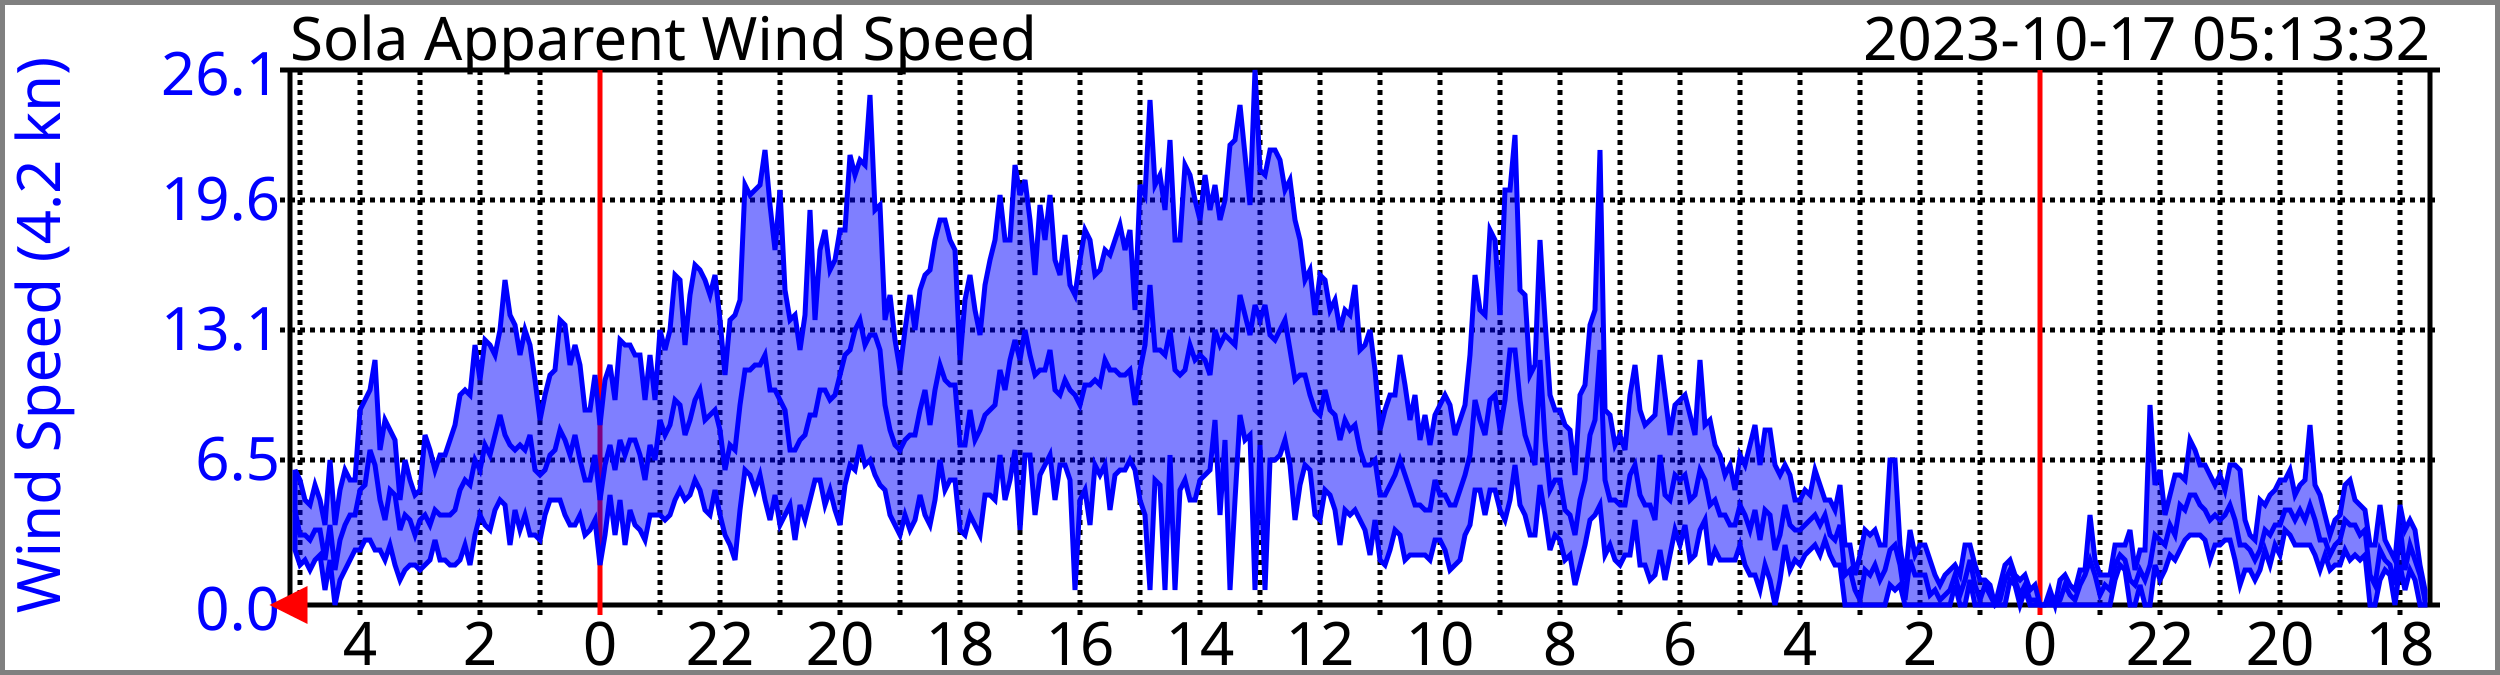
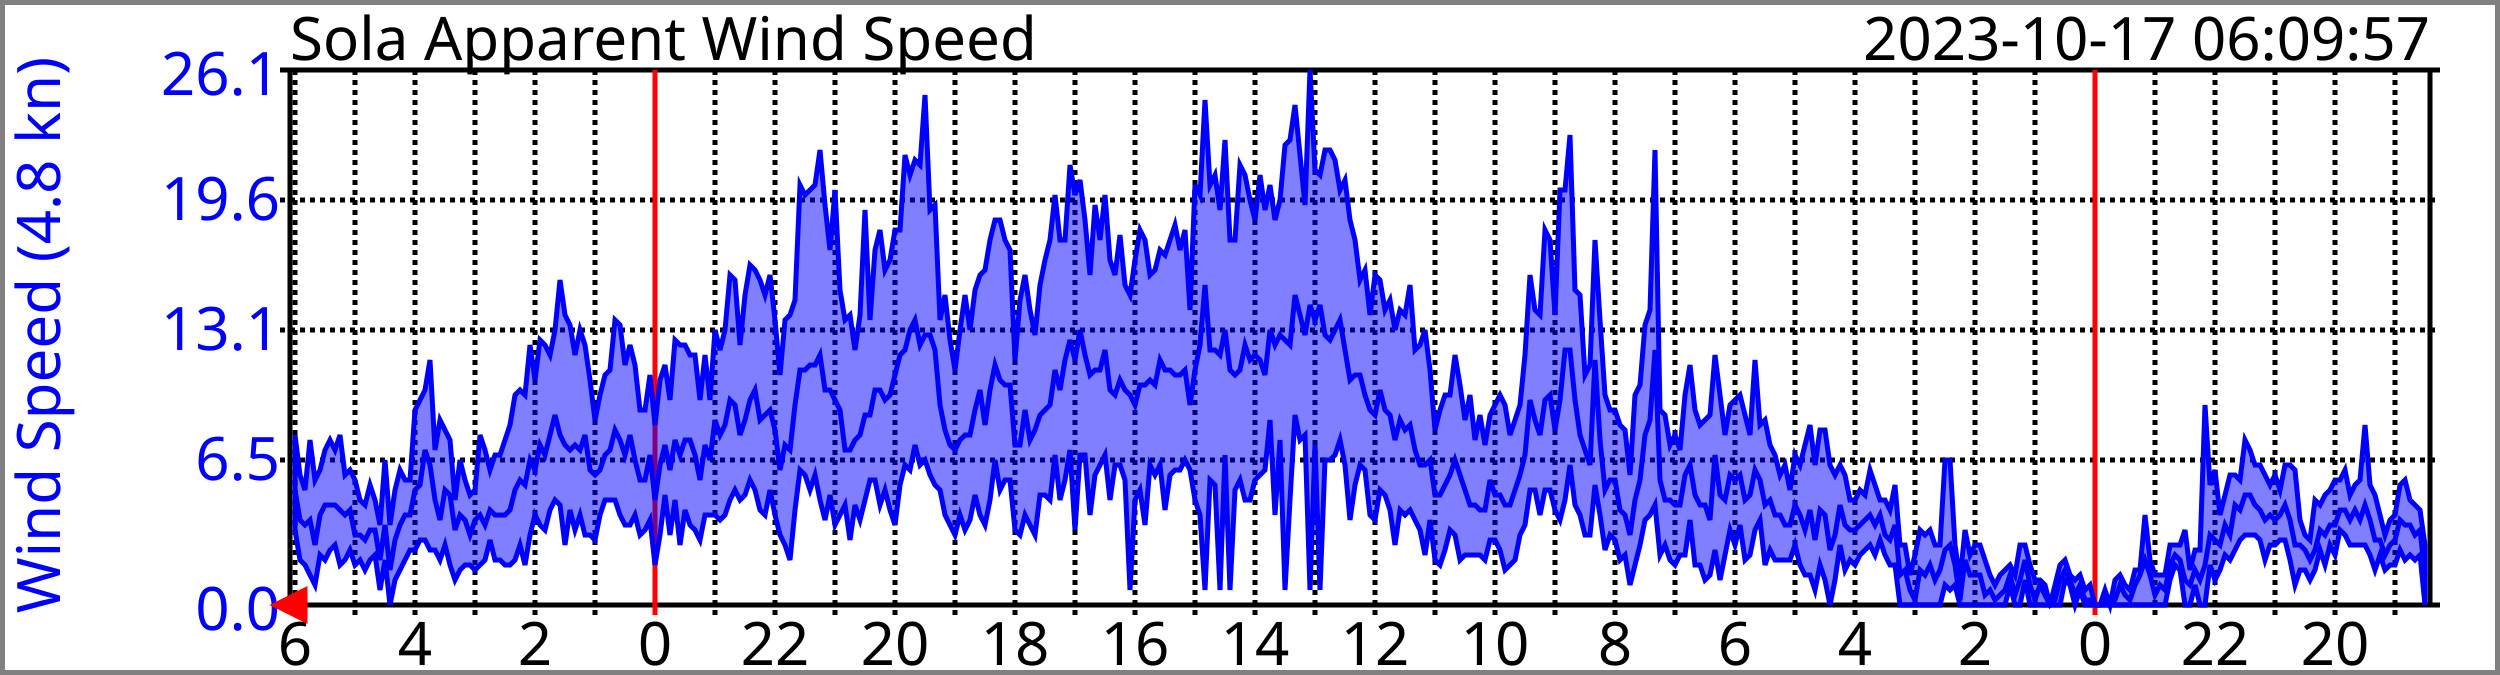
<svg xmlns="http://www.w3.org/2000/svg" width="500" height="135">
  <style>
		text { font-family: sans-serif; font-size: 12px; fill: black; }
		line { stroke: black; }
		polygon { fill-opacity: 0.5; }
	</style>
  <rect style="fill-opacity:0;stroke:grey;stroke-width:2" width="500" height="135" />
  <text x="58" y="12">Sola Apparent Wind Speed</text>
-   <text style="text-anchor:end" x="486" y="12">2023-10-17 05:13:32</text>
-   <text style="fill:blue;text-anchor:middle" x="12" y="67" transform="rotate(270 12,67)">Wind Speed (4.2 kn)</text>
+   <text style="text-anchor:end" x="486" y="12">2023-10-17 06:09:57</text>
+   <text style="fill:blue;text-anchor:middle" x="12" y="67" transform="rotate(270 12,67)">Wind Speed (4.8 kn)</text>
  <line x1="56" y1="14" x2="488" y2="14" />
  <text style="fill:blue;text-anchor:end" x="56" y="19">26.1</text>
  <line x1="56" y1="121" x2="488" y2="121" />
  <text style="fill:blue;text-anchor:end" x="56" y="126">0.0</text>
  <line x1="58" y1="14" x2="58" y2="121" />
  <line x1="486" y1="14" x2="486" y2="121" />
  <line style="stroke-dasharray:1" x1="56" y1="40" x2="488" y2="40" />
  <text style="fill:blue;text-anchor:end" x="56" y="44">19.6</text>
  <line style="stroke-dasharray:1" x1="56" y1="66" x2="488" y2="66" />
  <text style="fill:blue;text-anchor:end" x="56" y="70">13.1</text>
  <line style="stroke-dasharray:1" x1="56" y1="92" x2="488" y2="92" />
  <text style="fill:blue;text-anchor:end" x="56" y="96">6.5</text>
-   <line style="stroke-dasharray:1" x1="60" y1="14" x2="60" y2="123" />
-   <line style="stroke-dasharray:1" x1="72" y1="14" x2="72" y2="123" />
-   <text style="text-anchor:middle" x="72" y="133">4</text>
-   <line style="stroke-dasharray:1" x1="84" y1="14" x2="84" y2="123" />
-   <line style="stroke-dasharray:1" x1="96" y1="14" x2="96" y2="123" />
-   <text style="text-anchor:middle" x="96" y="133">2</text>
-   <line style="stroke-dasharray:1" x1="108" y1="14" x2="108" y2="123" />
-   <line style="stroke:red" x1="120" y1="14" x2="120" y2="123" />
-   <text style="text-anchor:middle" x="120" y="133">0</text>
-   <line style="stroke-dasharray:1" x1="132" y1="14" x2="132" y2="123" />
-   <line style="stroke-dasharray:1" x1="144" y1="14" x2="144" y2="123" />
-   <text style="text-anchor:middle" x="144" y="133">22</text>
-   <line style="stroke-dasharray:1" x1="156" y1="14" x2="156" y2="123" />
-   <line style="stroke-dasharray:1" x1="168" y1="14" x2="168" y2="123" />
-   <text style="text-anchor:middle" x="168" y="133">20</text>
-   <line style="stroke-dasharray:1" x1="180" y1="14" x2="180" y2="123" />
-   <line style="stroke-dasharray:1" x1="192" y1="14" x2="192" y2="123" />
-   <text style="text-anchor:middle" x="192" y="133">18</text>
-   <line style="stroke-dasharray:1" x1="204" y1="14" x2="204" y2="123" />
-   <line style="stroke-dasharray:1" x1="216" y1="14" x2="216" y2="123" />
-   <text style="text-anchor:middle" x="216" y="133">16</text>
-   <line style="stroke-dasharray:1" x1="228" y1="14" x2="228" y2="123" />
-   <line style="stroke-dasharray:1" x1="240" y1="14" x2="240" y2="123" />
-   <text style="text-anchor:middle" x="240" y="133">14</text>
-   <line style="stroke-dasharray:1" x1="252" y1="14" x2="252" y2="123" />
-   <line style="stroke-dasharray:1" x1="264" y1="14" x2="264" y2="123" />
-   <text style="text-anchor:middle" x="264" y="133">12</text>
-   <line style="stroke-dasharray:1" x1="276" y1="14" x2="276" y2="123" />
-   <line style="stroke-dasharray:1" x1="288" y1="14" x2="288" y2="123" />
-   <text style="text-anchor:middle" x="288" y="133">10</text>
-   <line style="stroke-dasharray:1" x1="300" y1="14" x2="300" y2="123" />
-   <line style="stroke-dasharray:1" x1="312" y1="14" x2="312" y2="123" />
-   <text style="text-anchor:middle" x="312" y="133">8</text>
-   <line style="stroke-dasharray:1" x1="324" y1="14" x2="324" y2="123" />
-   <line style="stroke-dasharray:1" x1="336" y1="14" x2="336" y2="123" />
-   <text style="text-anchor:middle" x="336" y="133">6</text>
-   <line style="stroke-dasharray:1" x1="348" y1="14" x2="348" y2="123" />
-   <line style="stroke-dasharray:1" x1="360" y1="14" x2="360" y2="123" />
-   <text style="text-anchor:middle" x="360" y="133">4</text>
-   <line style="stroke-dasharray:1" x1="372" y1="14" x2="372" y2="123" />
-   <line style="stroke-dasharray:1" x1="384" y1="14" x2="384" y2="123" />
-   <text style="text-anchor:middle" x="384" y="133">2</text>
-   <line style="stroke-dasharray:1" x1="396" y1="14" x2="396" y2="123" />
-   <line style="stroke:red" x1="408" y1="14" x2="408" y2="123" />
-   <text style="text-anchor:middle" x="408" y="133">0</text>
-   <line style="stroke-dasharray:1" x1="420" y1="14" x2="420" y2="123" />
-   <line style="stroke-dasharray:1" x1="432" y1="14" x2="432" y2="123" />
-   <text style="text-anchor:middle" x="432" y="133">22</text>
-   <line style="stroke-dasharray:1" x1="444" y1="14" x2="444" y2="123" />
-   <line style="stroke-dasharray:1" x1="456" y1="14" x2="456" y2="123" />
-   <text style="text-anchor:middle" x="456" y="133">20</text>
-   <line style="stroke-dasharray:1" x1="468" y1="14" x2="468" y2="123" />
-   <line style="stroke-dasharray:1" x1="480" y1="14" x2="480" y2="123" />
-   <text style="text-anchor:middle" x="480" y="133">18</text>
+   <line style="stroke-dasharray:1" x1="59" y1="14" x2="59" y2="123" />
+   <text style="text-anchor:middle" x="59" y="133">6</text>
+   <line style="stroke-dasharray:1" x1="71" y1="14" x2="71" y2="123" />
+   <line style="stroke-dasharray:1" x1="83" y1="14" x2="83" y2="123" />
+   <text style="text-anchor:middle" x="83" y="133">4</text>
+   <line style="stroke-dasharray:1" x1="95" y1="14" x2="95" y2="123" />
+   <line style="stroke-dasharray:1" x1="107" y1="14" x2="107" y2="123" />
+   <text style="text-anchor:middle" x="107" y="133">2</text>
+   <line style="stroke-dasharray:1" x1="119" y1="14" x2="119" y2="123" />
+   <line style="stroke:red" x1="131" y1="14" x2="131" y2="123" />
+   <text style="text-anchor:middle" x="131" y="133">0</text>
+   <line style="stroke-dasharray:1" x1="143" y1="14" x2="143" y2="123" />
+   <line style="stroke-dasharray:1" x1="155" y1="14" x2="155" y2="123" />
+   <text style="text-anchor:middle" x="155" y="133">22</text>
+   <line style="stroke-dasharray:1" x1="167" y1="14" x2="167" y2="123" />
+   <line style="stroke-dasharray:1" x1="179" y1="14" x2="179" y2="123" />
+   <text style="text-anchor:middle" x="179" y="133">20</text>
+   <line style="stroke-dasharray:1" x1="191" y1="14" x2="191" y2="123" />
+   <line style="stroke-dasharray:1" x1="203" y1="14" x2="203" y2="123" />
+   <text style="text-anchor:middle" x="203" y="133">18</text>
+   <line style="stroke-dasharray:1" x1="215" y1="14" x2="215" y2="123" />
+   <line style="stroke-dasharray:1" x1="227" y1="14" x2="227" y2="123" />
+   <text style="text-anchor:middle" x="227" y="133">16</text>
+   <line style="stroke-dasharray:1" x1="239" y1="14" x2="239" y2="123" />
+   <line style="stroke-dasharray:1" x1="251" y1="14" x2="251" y2="123" />
+   <text style="text-anchor:middle" x="251" y="133">14</text>
+   <line style="stroke-dasharray:1" x1="263" y1="14" x2="263" y2="123" />
+   <line style="stroke-dasharray:1" x1="275" y1="14" x2="275" y2="123" />
+   <text style="text-anchor:middle" x="275" y="133">12</text>
+   <line style="stroke-dasharray:1" x1="287" y1="14" x2="287" y2="123" />
+   <line style="stroke-dasharray:1" x1="299" y1="14" x2="299" y2="123" />
+   <text style="text-anchor:middle" x="299" y="133">10</text>
+   <line style="stroke-dasharray:1" x1="311" y1="14" x2="311" y2="123" />
+   <line style="stroke-dasharray:1" x1="323" y1="14" x2="323" y2="123" />
+   <text style="text-anchor:middle" x="323" y="133">8</text>
+   <line style="stroke-dasharray:1" x1="335" y1="14" x2="335" y2="123" />
+   <line style="stroke-dasharray:1" x1="347" y1="14" x2="347" y2="123" />
+   <text style="text-anchor:middle" x="347" y="133">6</text>
+   <line style="stroke-dasharray:1" x1="359" y1="14" x2="359" y2="123" />
+   <line style="stroke-dasharray:1" x1="371" y1="14" x2="371" y2="123" />
+   <text style="text-anchor:middle" x="371" y="133">4</text>
+   <line style="stroke-dasharray:1" x1="383" y1="14" x2="383" y2="123" />
+   <line style="stroke-dasharray:1" x1="395" y1="14" x2="395" y2="123" />
+   <text style="text-anchor:middle" x="395" y="133">2</text>
+   <line style="stroke-dasharray:1" x1="407" y1="14" x2="407" y2="123" />
+   <line style="stroke:red" x1="419" y1="14" x2="419" y2="123" />
+   <text style="text-anchor:middle" x="419" y="133">0</text>
+   <line style="stroke-dasharray:1" x1="431" y1="14" x2="431" y2="123" />
+   <line style="stroke-dasharray:1" x1="443" y1="14" x2="443" y2="123" />
+   <text style="text-anchor:middle" x="443" y="133">22</text>
+   <line style="stroke-dasharray:1" x1="455" y1="14" x2="455" y2="123" />
+   <line style="stroke-dasharray:1" x1="467" y1="14" x2="467" y2="123" />
+   <text style="text-anchor:middle" x="467" y="133">20</text>
+   <line style="stroke-dasharray:1" x1="479" y1="14" x2="479" y2="123" />
  <polygon style="fill:red;stroke:red;fill-opacity:1;" points="55,121 61,118 61,124" />
-   <polygon style="fill:blue;stroke:blue" points="59,94 60,96 61,100 62,101 63,97 64,100 65,105 66,92 67,105 68,98 69,94 70,96 71,96 72,82 73,80 74,78 75,72 76,90 77,84 78,86 79,88 80,100 81,92 82,96 83,99 84,98 85,87 86,90 87,94 88,91 89,91 90,88 91,85 92,79 93,78 94,79 95,69 96,76 97,68 98,69 99,71 100,66 101,56 102,63 103,65 104,71 105,66 106,69 107,76 108,84 109,79 110,75 111,74 112,64 113,65 114,73 115,69 116,73 117,82 118,82 119,75 120,85 121,76 122,73 123,80 124,68 125,69 126,69 127,71 128,71 129,80 130,71 131,80 132,66 133,70 134,66 135,55 136,56 137,69 138,59 139,53 140,54 141,56 142,59 143,55 144,64 145,75 146,64 147,63 148,60 149,37 150,39 151,38 152,37 153,30 154,41 155,50 156,38 157,58 158,64 159,63 160,70 161,63 162,42 163,64 164,50 165,46 166,54 167,52 168,46 169,46 170,31 171,35 172,32 173,33 174,19 175,42 176,41 177,64 178,59 179,68 180,74 181,66 182,59 183,66 184,58 185,55 186,54 187,48 188,44 189,44 190,48 191,50 192,72 193,60 194,55 195,62 196,67 197,57 198,52 199,48 200,39 201,48 202,48 203,33 204,39 205,36 206,44 207,55 208,41 209,48 210,39 211,52 212,55 213,47 214,57 215,59 216,52 217,46 218,48 219,55 220,54 221,50 222,51 223,48 224,45 225,50 226,46 227,62 228,37 229,39 230,20 231,37 232,35 233,42 234,28 235,48 236,48 237,33 238,35 239,40 240,44 241,35 242,42 243,37 244,44 245,40 246,29 247,28 248,21 249,31 250,41 251,14 252,34 253,35 254,30 255,30 256,32 257,38 258,36 259,44 260,48 261,56 262,54 263,63 264,55 265,56 266,62 267,60 268,66 269,62 270,63 271,57 272,70 273,69 274,66 275,74 276,86 277,82 278,79 279,79 280,71 281,77 282,84 283,79 284,88 285,83 286,89 287,83 288,81 289,79 290,81 291,87 292,84 293,81 294,71 295,55 296,62 297,63 298,46 299,48 300,63 301,38 302,38 303,27 304,58 305,59 306,75 307,73 308,48 309,64 310,79 311,82 312,82 313,85 314,86 315,95 316,79 317,77 318,65 319,62 320,30 321,82 322,83 323,89 324,87 325,90 326,79 327,73 328,82 329,85 330,84 331,83 332,71 333,79 334,87 335,81 336,80 337,79 338,83 339,87 340,72 341,85 342,84 343,89 344,91 345,95 346,93 347,98 348,91 349,93 350,89 351,85 352,93 353,86 354,86 355,93 356,95 357,93 358,95 359,100 360,100 361,98 362,99 363,94 364,97 365,100 366,100 367,102 368,97 369,109 370,109 371,115 372,111 373,106 374,107 375,106 376,109 377,109 378,92 379,92 380,109 381,116 382,106 383,111 384,109 385,109 386,112 387,115 388,117 389,115 390,114 391,113 392,115 393,109 394,109 395,113 396,116 397,116 398,117 399,121 400,117 401,113 402,112 403,115 404,116 405,115 406,118 407,117 408,121 409,121 410,118 411,121 412,116 413,115 414,117 415,118 416,114 417,114 418,103 419,112 420,115 421,115 422,115 423,109 424,109 425,109 426,106 427,114 428,110 429,110 430,81 431,97 432,94 433,103 434,99 435,95 436,95 437,96 438,88 439,90 440,93 441,93 442,95 443,97 444,95 445,98 446,93 447,93 448,94 449,104 450,107 451,108 452,100 453,101 454,99 455,98 456,96 457,96 458,94 459,99 460,97 461,96 462,85 463,97 464,99 465,103 466,107 467,104 468,103 469,97 470,96 471,100 472,101 473,102 474,109 475,109 476,101 477,108 478,110 479,112 480,101 481,106 482,104 483,106 484,113 485,118 485,121 484,121 483,116 482,114 481,118 480,113 479,121 478,115 477,114 476,116 475,121 474,121 473,111 472,112 471,111 470,112 469,110 468,113 467,113 466,114 465,111 464,114 463,111 462,109 461,109 460,109 459,109 458,107 457,106 456,111 455,109 454,113 453,110 452,114 451,116 450,114 449,114 448,117 447,112 446,108 445,108 444,109 443,109 442,112 441,108 440,107 439,107 438,107 437,108 436,110 435,112 434,111 433,114 432,116 431,113 430,121 429,121 428,117 427,121 426,121 425,114 424,113 423,116 422,121 421,121 420,121 419,121 418,121 417,121 416,121 415,121 414,121 413,121 412,121 411,121 410,121 409,121 408,121 407,121 406,121 405,118 404,121 403,117 402,116 401,121 400,121 399,121 398,121 397,121 396,121 395,121 394,116 393,121 392,121 391,117 390,121 389,121 388,121 387,121 386,121 385,121 384,121 383,121 382,121 381,121 380,117 379,118 378,117 377,121 376,121 375,121 374,121 373,121 372,121 371,121 370,121 369,121 368,113 367,113 366,111 365,108 364,111 363,109 362,110 361,111 360,113 359,112 358,114 357,109 356,116 355,121 354,116 353,113 352,118 351,115 350,115 349,113 348,109 347,112 346,112 345,112 344,112 343,110 342,113 341,104 340,106 339,111 338,112 337,105 336,109 335,106 334,111 333,116 332,110 331,115 330,116 329,113 328,113 327,104 326,111 325,111 324,113 323,112 322,109 321,111 320,101 319,103 318,104 317,109 316,113 315,117 314,111 313,112 312,108 311,107 310,110 309,103 308,97 307,107 306,107 305,103 304,101 303,93 302,100 301,104 300,102 299,98 298,98 297,103 296,98 295,98 294,105 293,107 292,112 291,113 290,114 289,110 288,108 287,108 286,112 285,111 284,111 283,111 282,111 281,112 280,107 279,106 278,110 277,113 276,112 275,104 274,111 273,106 272,104 271,102 270,103 269,102 268,109 267,102 266,99 265,98 264,104 263,103 262,94 261,93 260,97 259,104 258,93 257,88 256,91 255,92 254,92 253,118 252,89 251,118 250,87 249,88 248,83 247,100 246,118 245,88 244,103 243,84 242,94 241,95 240,96 239,100 238,100 237,96 236,98 235,118 234,91 233,118 232,97 231,96 230,118 229,103 228,100 227,94 226,92 225,94 224,94 223,95 222,102 221,93 220,95 219,93 218,105 217,98 216,100 215,118 214,96 213,93 212,93 211,100 210,91 209,93 208,95 207,103 206,91 205,91 204,106 203,90 202,96 201,100 200,91 199,100 198,99 197,99 196,107 195,105 194,103 193,107 192,106 191,96 190,96 189,98 188,92 187,100 186,105 185,103 184,99 183,104 182,106 181,103 180,107 179,105 178,103 177,98 176,97 175,95 174,92 173,93 172,89 171,94 170,93 169,97 168,105 167,102 166,98 165,101 164,96 163,96 162,100 161,104 160,101 159,108 158,101 157,103 156,105 155,99 154,104 153,100 152,95 151,98 150,95 149,94 148,102 147,112 146,109 145,107 144,103 143,98 142,103 141,102 140,98 139,96 138,99 137,100 136,98 135,100 134,103 133,104 132,103 131,103 130,103 129,108 128,106 127,105 126,102 125,109 124,100 123,107 122,99 121,107 120,113 119,104 118,106 117,107 116,103 115,105 114,105 113,103 112,100 111,100 110,100 109,103 108,108 107,107 106,107 105,103 104,106 103,102 102,109 101,101 100,100 99,102 98,106 97,105 96,103 95,107 94,113 93,109 92,112 91,113 90,113 89,112 88,112 87,108 86,112 85,113 84,114 83,113 82,113 81,114 80,116 79,113 78,109 77,112 76,110 75,110 74,108 73,108 72,110 71,110 70,112 69,114 68,116 67,121 66,112 65,118 64,111 63,112 62,114 61,112 60,113 59,110 " />
-   <polyline style="fill:none;stroke:blue" points="59,102 60,107 61,107 62,108 63,106 64,106 65,112 66,105 67,114 68,108 69,105 70,103 71,103 72,98 73,97 74,90 75,93 76,100 77,104 78,98 79,99 80,106 81,103 82,104 83,107 84,104 85,103 86,105 87,102 88,103 89,103 90,103 91,102 92,98 93,96 94,97 95,92 96,94 97,89 98,91 99,87 100,83 101,87 102,89 103,90 104,89 105,90 106,87 107,94 108,95 109,94 110,91 111,90 112,86 113,88 114,91 115,87 116,92 117,96 118,96 119,91 120,100 121,93 122,89 123,94 124,88 125,91 126,88 127,88 128,91 129,96 130,89 131,92 132,84 133,87 134,85 135,80 136,81 137,87 138,84 139,80 140,78 141,84 142,83 143,82 144,86 145,94 146,89 147,90 148,81 149,74 150,74 151,73 152,73 153,71 154,78 155,78 156,80 157,82 158,90 159,90 160,88 161,87 162,83 163,83 164,78 165,78 166,80 167,79 168,75 169,71 170,70 171,66 172,64 173,69 174,67 175,67 176,70 177,81 178,86 179,89 180,90 181,88 182,87 183,87 184,82 185,78 186,85 187,78 188,73 189,76 190,77 191,77 192,89 193,89 194,82 195,88 196,86 197,83 198,82 199,81 200,74 201,78 202,72 203,68 204,72 205,66 206,71 207,75 208,74 209,74 210,70 211,78 212,79 213,76 214,78 215,79 216,81 217,77 218,77 219,76 220,77 221,72 222,74 223,74 224,75 225,75 226,74 227,81 228,74 229,69 230,57 231,70 232,70 233,71 234,66 235,74 236,75 237,74 238,69 239,72 240,71 241,72 242,75 243,66 244,69 245,67 246,68 247,69 248,59 249,63 250,67 251,61 252,64 253,61 254,67 255,68 256,66 257,64 258,70 259,76 260,75 261,75 262,79 263,82 264,83 265,78 266,82 267,83 268,88 269,84 270,86 271,85 272,90 273,93 274,93 275,92 276,99 277,99 278,97 279,95 280,92 281,95 282,98 283,101 284,101 285,102 286,102 287,96 288,99 289,99 290,101 291,101 292,98 293,95 294,91 295,80 296,84 297,87 298,80 299,79 300,86 301,80 302,70 303,70 304,80 305,87 306,90 307,93 308,72 309,88 310,98 311,96 312,96 313,102 314,103 315,107 316,100 317,96 318,87 319,84 320,70 321,96 322,100 323,100 324,101 325,101 326,95 327,93 328,99 329,101 330,101 331,104 332,91 333,99 334,100 335,95 336,96 337,95 338,100 339,99 340,94 341,96 342,101 343,100 344,103 345,103 346,105 347,105 348,101 349,103 350,106 351,102 352,108 353,102 354,103 355,110 356,107 357,101 358,105 359,106 360,106 361,105 362,104 363,103 364,105 365,103 366,107 367,108 368,105 369,115 370,114 371,118 372,120 373,114 374,115 375,113 376,116 377,114 378,110 379,109 380,113 381,120 382,112 383,115 384,115 385,115 386,119 387,118 388,120 389,119 390,118 391,115 392,119 393,116 394,112 395,117 396,120 397,117 398,119 399,121 400,120 401,116 402,114 403,116 404,119 405,117 406,120 407,120 408,121 409,121 410,120 411,121 412,120 413,117 414,119 415,120 416,117 417,115 418,112 419,115 420,119 421,117 422,118 423,113 424,111 425,112 426,116 427,117 428,114 429,116 430,113 431,107 432,108 433,109 434,105 435,107 436,101 437,102 438,99 439,99 440,101 441,102 442,104 443,103 444,104 445,103 446,101 447,104 448,109 449,109 450,110 451,112 452,110 453,106 454,107 455,105 456,105 457,102 458,102 459,104 460,102 461,104 462,101 463,104 464,108 465,108 466,111 467,109 468,108 469,104 470,105 471,105 472,107 473,106 474,115 475,117 476,110 477,112 478,113 479,117 480,105 481,114 482,109 483,112 484,115 485,120 " />
+   <polygon style="fill:blue;stroke:blue" points="59,87 60,95 61,98 62,88 63,96 64,94 65,90 66,88 67,90 68,87 69,95 70,94 71,96 72,100 73,101 74,97 75,100 76,105 77,92 78,105 79,98 80,94 81,96 82,96 83,82 84,80 85,78 86,72 87,90 88,84 89,86 90,88 91,100 92,92 93,96 94,99 95,98 96,87 97,90 98,94 99,91 100,91 101,88 102,85 103,79 104,78 105,79 106,69 107,76 108,68 109,69 110,71 111,66 112,56 113,63 114,65 115,71 116,66 117,69 118,76 119,84 120,79 121,75 122,74 123,64 124,65 125,73 126,69 127,73 128,82 129,82 130,75 131,85 132,76 133,73 134,80 135,68 136,69 137,69 138,71 139,71 140,80 141,71 142,80 143,66 144,70 145,66 146,55 147,56 148,69 149,59 150,53 151,54 152,56 153,59 154,55 155,64 156,75 157,64 158,63 159,60 160,37 161,39 162,38 163,37 164,30 165,41 166,50 167,38 168,58 169,64 170,63 171,70 172,63 173,42 174,64 175,50 176,46 177,54 178,52 179,46 180,46 181,31 182,35 183,32 184,33 185,19 186,42 187,41 188,64 189,59 190,68 191,74 192,66 193,59 194,66 195,58 196,55 197,54 198,48 199,44 200,44 201,48 202,50 203,72 204,60 205,55 206,62 207,67 208,57 209,52 210,48 211,39 212,48 213,48 214,33 215,39 216,36 217,44 218,55 219,41 220,48 221,39 222,52 223,55 224,47 225,57 226,59 227,52 228,46 229,48 230,55 231,54 232,50 233,51 234,48 235,45 236,50 237,46 238,62 239,37 240,39 241,20 242,37 243,35 244,42 245,28 246,48 247,48 248,33 249,35 250,40 251,44 252,35 253,42 254,37 255,44 256,40 257,29 258,28 259,21 260,31 261,41 262,14 263,34 264,35 265,30 266,30 267,32 268,38 269,36 270,44 271,48 272,56 273,54 274,63 275,55 276,56 277,62 278,60 279,66 280,62 281,63 282,57 283,70 284,69 285,66 286,74 287,86 288,82 289,79 290,79 291,71 292,77 293,84 294,79 295,88 296,83 297,89 298,83 299,81 300,79 301,81 302,87 303,84 304,81 305,71 306,55 307,62 308,63 309,46 310,48 311,63 312,38 313,38 314,27 315,58 316,59 317,75 318,73 319,48 320,64 321,79 322,82 323,82 324,85 325,86 326,95 327,79 328,77 329,65 330,62 331,30 332,82 333,83 334,89 335,87 336,90 337,79 338,73 339,82 340,85 341,84 342,83 343,71 344,79 345,87 346,81 347,80 348,79 349,83 350,87 351,72 352,85 353,84 354,89 355,91 356,95 357,93 358,98 359,91 360,93 361,89 362,85 363,93 364,86 365,86 366,93 367,95 368,93 369,95 370,100 371,100 372,98 373,99 374,94 375,97 376,100 377,100 378,102 379,97 380,109 381,109 382,115 383,111 384,106 385,107 386,106 387,109 388,109 389,92 390,92 391,109 392,116 393,106 394,111 395,109 396,109 397,112 398,115 399,117 400,115 401,114 402,113 403,115 404,109 405,109 406,113 407,116 408,116 409,117 410,121 411,117 412,113 413,112 414,115 415,116 416,115 417,118 418,117 419,121 420,121 421,118 422,121 423,116 424,115 425,117 426,118 427,114 428,114 429,103 430,112 431,115 432,115 433,115 434,109 435,109 436,109 437,106 438,114 439,110 440,110 441,81 442,97 443,94 444,103 445,99 446,95 447,95 448,96 449,88 450,90 451,93 452,93 453,95 454,97 455,95 456,98 457,93 458,93 459,94 460,104 461,107 462,108 463,100 464,101 465,99 466,98 467,96 468,96 469,94 470,99 471,97 472,96 473,85 474,97 475,99 476,103 477,107 478,104 479,103 480,97 481,96 482,100 483,101 484,102 485,109 485,121 484,111 483,112 482,111 481,112 480,110 479,113 478,113 477,114 476,111 475,114 474,111 473,109 472,109 471,109 470,109 469,107 468,106 467,111 466,109 465,113 464,110 463,114 462,116 461,114 460,114 459,117 458,112 457,108 456,108 455,109 454,109 453,112 452,108 451,107 450,107 449,107 448,108 447,110 446,112 445,111 444,114 443,116 442,113 441,121 440,121 439,117 438,121 437,121 436,114 435,113 434,116 433,121 432,121 431,121 430,121 429,121 428,121 427,121 426,121 425,121 424,121 423,121 422,121 421,121 420,121 419,121 418,121 417,121 416,118 415,121 414,117 413,116 412,121 411,121 410,121 409,121 408,121 407,121 406,121 405,116 404,121 403,121 402,117 401,121 400,121 399,121 398,121 397,121 396,121 395,121 394,121 393,121 392,121 391,117 390,118 389,117 388,121 387,121 386,121 385,121 384,121 383,121 382,121 381,121 380,121 379,113 378,113 377,111 376,108 375,111 374,109 373,110 372,111 371,113 370,112 369,114 368,109 367,116 366,121 365,116 364,113 363,118 362,115 361,115 360,113 359,109 358,112 357,112 356,112 355,112 354,110 353,113 352,104 351,106 350,111 349,112 348,105 347,109 346,106 345,111 344,116 343,110 342,115 341,116 340,113 339,113 338,104 337,111 336,111 335,113 334,112 333,109 332,111 331,101 330,103 329,104 328,109 327,113 326,117 325,111 324,112 323,108 322,107 321,110 320,103 319,97 318,107 317,107 316,103 315,101 314,93 313,100 312,104 311,102 310,98 309,98 308,103 307,98 306,98 305,105 304,107 303,112 302,113 301,114 300,110 299,108 298,108 297,112 296,111 295,111 294,111 293,111 292,112 291,107 290,106 289,110 288,113 287,112 286,104 285,111 284,106 283,104 282,102 281,103 280,102 279,109 278,102 277,99 276,98 275,104 274,103 273,94 272,93 271,97 270,104 269,93 268,88 267,91 266,92 265,92 264,118 263,89 262,118 261,87 260,88 259,83 258,100 257,118 256,88 255,103 254,84 253,94 252,95 251,96 250,100 249,100 248,96 247,98 246,118 245,91 244,118 243,97 242,96 241,118 240,103 239,100 238,94 237,92 236,94 235,94 234,95 233,102 232,93 231,95 230,93 229,105 228,98 227,100 226,118 225,96 224,93 223,93 222,100 221,91 220,93 219,95 218,103 217,91 216,91 215,106 214,90 213,96 212,100 211,91 210,100 209,99 208,99 207,107 206,105 205,103 204,107 203,106 202,96 201,96 200,98 199,92 198,100 197,105 196,103 195,99 194,104 193,106 192,103 191,107 190,105 189,103 188,98 187,97 186,95 185,92 184,93 183,89 182,94 181,93 180,97 179,105 178,102 177,98 176,101 175,96 174,96 173,100 172,104 171,101 170,108 169,101 168,103 167,105 166,99 165,104 164,100 163,95 162,98 161,95 160,94 159,102 158,112 157,109 156,107 155,103 154,98 153,103 152,102 151,98 150,96 149,99 148,100 147,98 146,100 145,103 144,104 143,103 142,103 141,103 140,108 139,106 138,105 137,102 136,109 135,100 134,107 133,99 132,107 131,113 130,104 129,106 128,107 127,103 126,105 125,105 124,103 123,100 122,100 121,100 120,103 119,108 118,107 117,107 116,103 115,106 114,102 113,109 112,101 111,100 110,102 109,106 108,105 107,103 106,107 105,113 104,109 103,112 102,113 101,113 100,112 99,112 98,108 97,112 96,113 95,114 94,113 93,113 92,114 91,116 90,113 89,109 88,112 87,110 86,110 85,108 84,108 83,110 82,110 81,112 80,114 79,116 78,121 77,112 76,118 75,111 74,112 73,114 72,112 71,113 70,110 69,112 68,113 67,109 66,110 65,112 64,111 63,117 62,115 61,113 60,112 59,106 " />
+   <polyline style="fill:none;stroke:blue" points="59,98 60,104 61,105 62,104 63,109 64,103 65,101 66,101 67,101 68,102 69,103 70,102 71,107 72,107 73,108 74,106 75,106 76,112 77,105 78,114 79,108 80,105 81,103 82,103 83,98 84,97 85,90 86,93 87,100 88,104 89,98 90,99 91,106 92,103 93,104 94,107 95,104 96,103 97,105 98,102 99,103 100,103 101,103 102,102 103,98 104,96 105,97 106,92 107,94 108,89 109,91 110,87 111,83 112,87 113,89 114,90 115,89 116,90 117,87 118,94 119,95 120,94 121,91 122,90 123,86 124,88 125,91 126,87 127,92 128,96 129,96 130,91 131,100 132,93 133,89 134,94 135,88 136,91 137,88 138,88 139,91 140,96 141,89 142,92 143,84 144,87 145,85 146,80 147,81 148,87 149,84 150,80 151,78 152,84 153,83 154,82 155,86 156,94 157,89 158,90 159,81 160,74 161,74 162,73 163,73 164,71 165,78 166,78 167,80 168,82 169,90 170,90 171,88 172,87 173,83 174,83 175,78 176,78 177,80 178,79 179,75 180,71 181,70 182,66 183,64 184,69 185,67 186,67 187,70 188,81 189,86 190,89 191,90 192,88 193,87 194,87 195,82 196,78 197,85 198,78 199,73 200,76 201,77 202,77 203,89 204,89 205,82 206,88 207,86 208,83 209,82 210,81 211,74 212,78 213,72 214,68 215,72 216,66 217,71 218,75 219,74 220,74 221,70 222,78 223,79 224,76 225,78 226,79 227,81 228,77 229,77 230,76 231,77 232,72 233,74 234,74 235,75 236,75 237,74 238,81 239,74 240,69 241,57 242,70 243,70 244,71 245,66 246,74 247,75 248,74 249,69 250,72 251,71 252,72 253,75 254,66 255,69 256,67 257,68 258,69 259,59 260,63 261,67 262,61 263,64 264,61 265,67 266,68 267,66 268,64 269,70 270,76 271,75 272,75 273,79 274,82 275,83 276,78 277,82 278,83 279,88 280,84 281,86 282,85 283,90 284,93 285,93 286,92 287,99 288,99 289,97 290,95 291,92 292,95 293,98 294,101 295,101 296,102 297,102 298,96 299,99 300,99 301,101 302,101 303,98 304,95 305,91 306,80 307,84 308,87 309,80 310,79 311,86 312,80 313,70 314,70 315,80 316,87 317,90 318,93 319,72 320,88 321,98 322,96 323,96 324,102 325,103 326,107 327,100 328,96 329,87 330,84 331,70 332,96 333,100 334,100 335,101 336,101 337,95 338,93 339,99 340,101 341,101 342,104 343,91 344,99 345,100 346,95 347,96 348,95 349,100 350,99 351,94 352,96 353,101 354,100 355,103 356,103 357,105 358,105 359,101 360,103 361,106 362,102 363,108 364,102 365,103 366,110 367,107 368,101 369,105 370,106 371,106 372,105 373,104 374,103 375,105 376,103 377,107 378,108 379,105 380,115 381,114 382,118 383,120 384,114 385,115 386,113 387,116 388,114 389,110 390,109 391,113 392,120 393,112 394,115 395,115 396,115 397,119 398,118 399,120 400,119 401,118 402,115 403,119 404,116 405,112 406,117 407,120 408,117 409,119 410,121 411,120 412,116 413,114 414,116 415,119 416,117 417,120 418,120 419,121 420,121 421,120 422,121 423,120 424,117 425,119 426,120 427,117 428,115 429,112 430,115 431,119 432,117 433,118 434,113 435,111 436,112 437,116 438,117 439,114 440,116 441,113 442,107 443,108 444,109 445,105 446,107 447,101 448,102 449,99 450,99 451,101 452,102 453,104 454,103 455,104 456,103 457,101 458,104 459,109 460,109 461,110 462,112 463,110 464,106 465,107 466,105 467,105 468,102 469,102 470,104 471,102 472,104 473,101 474,104 475,108 476,108 477,111 478,109 479,108 480,104 481,105 482,105 483,107 484,106 485,115 " />
</svg>
